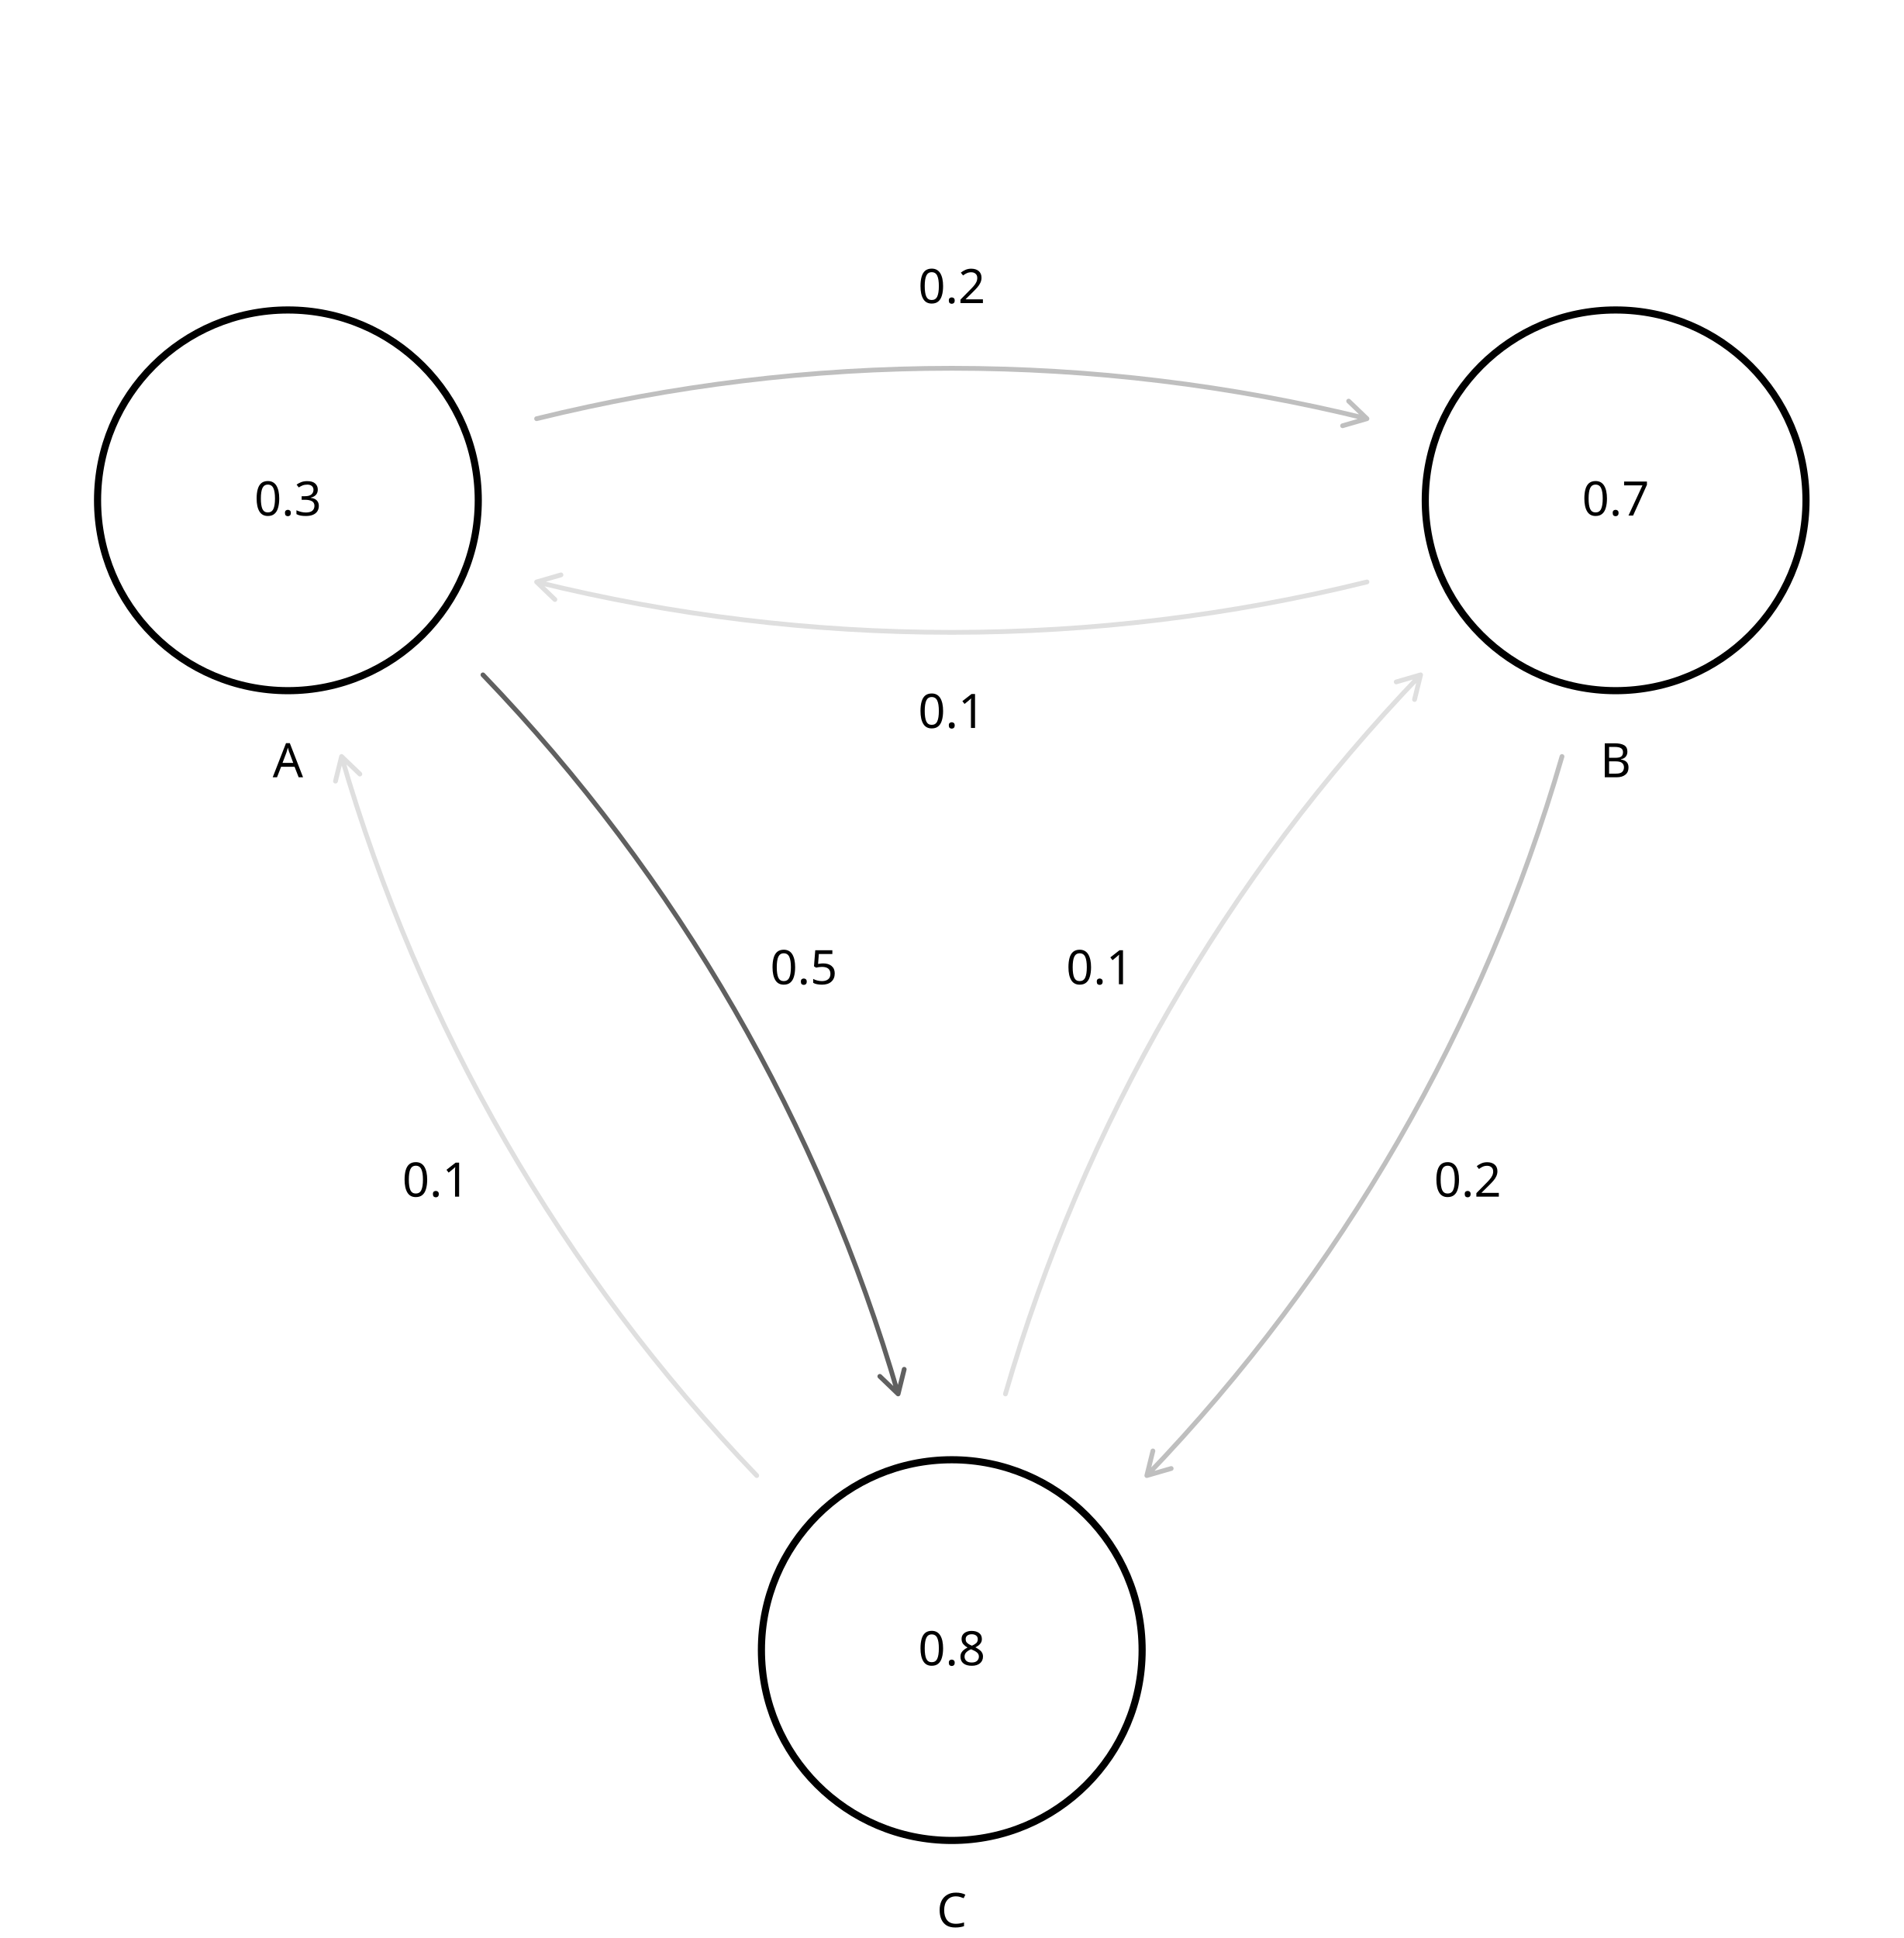
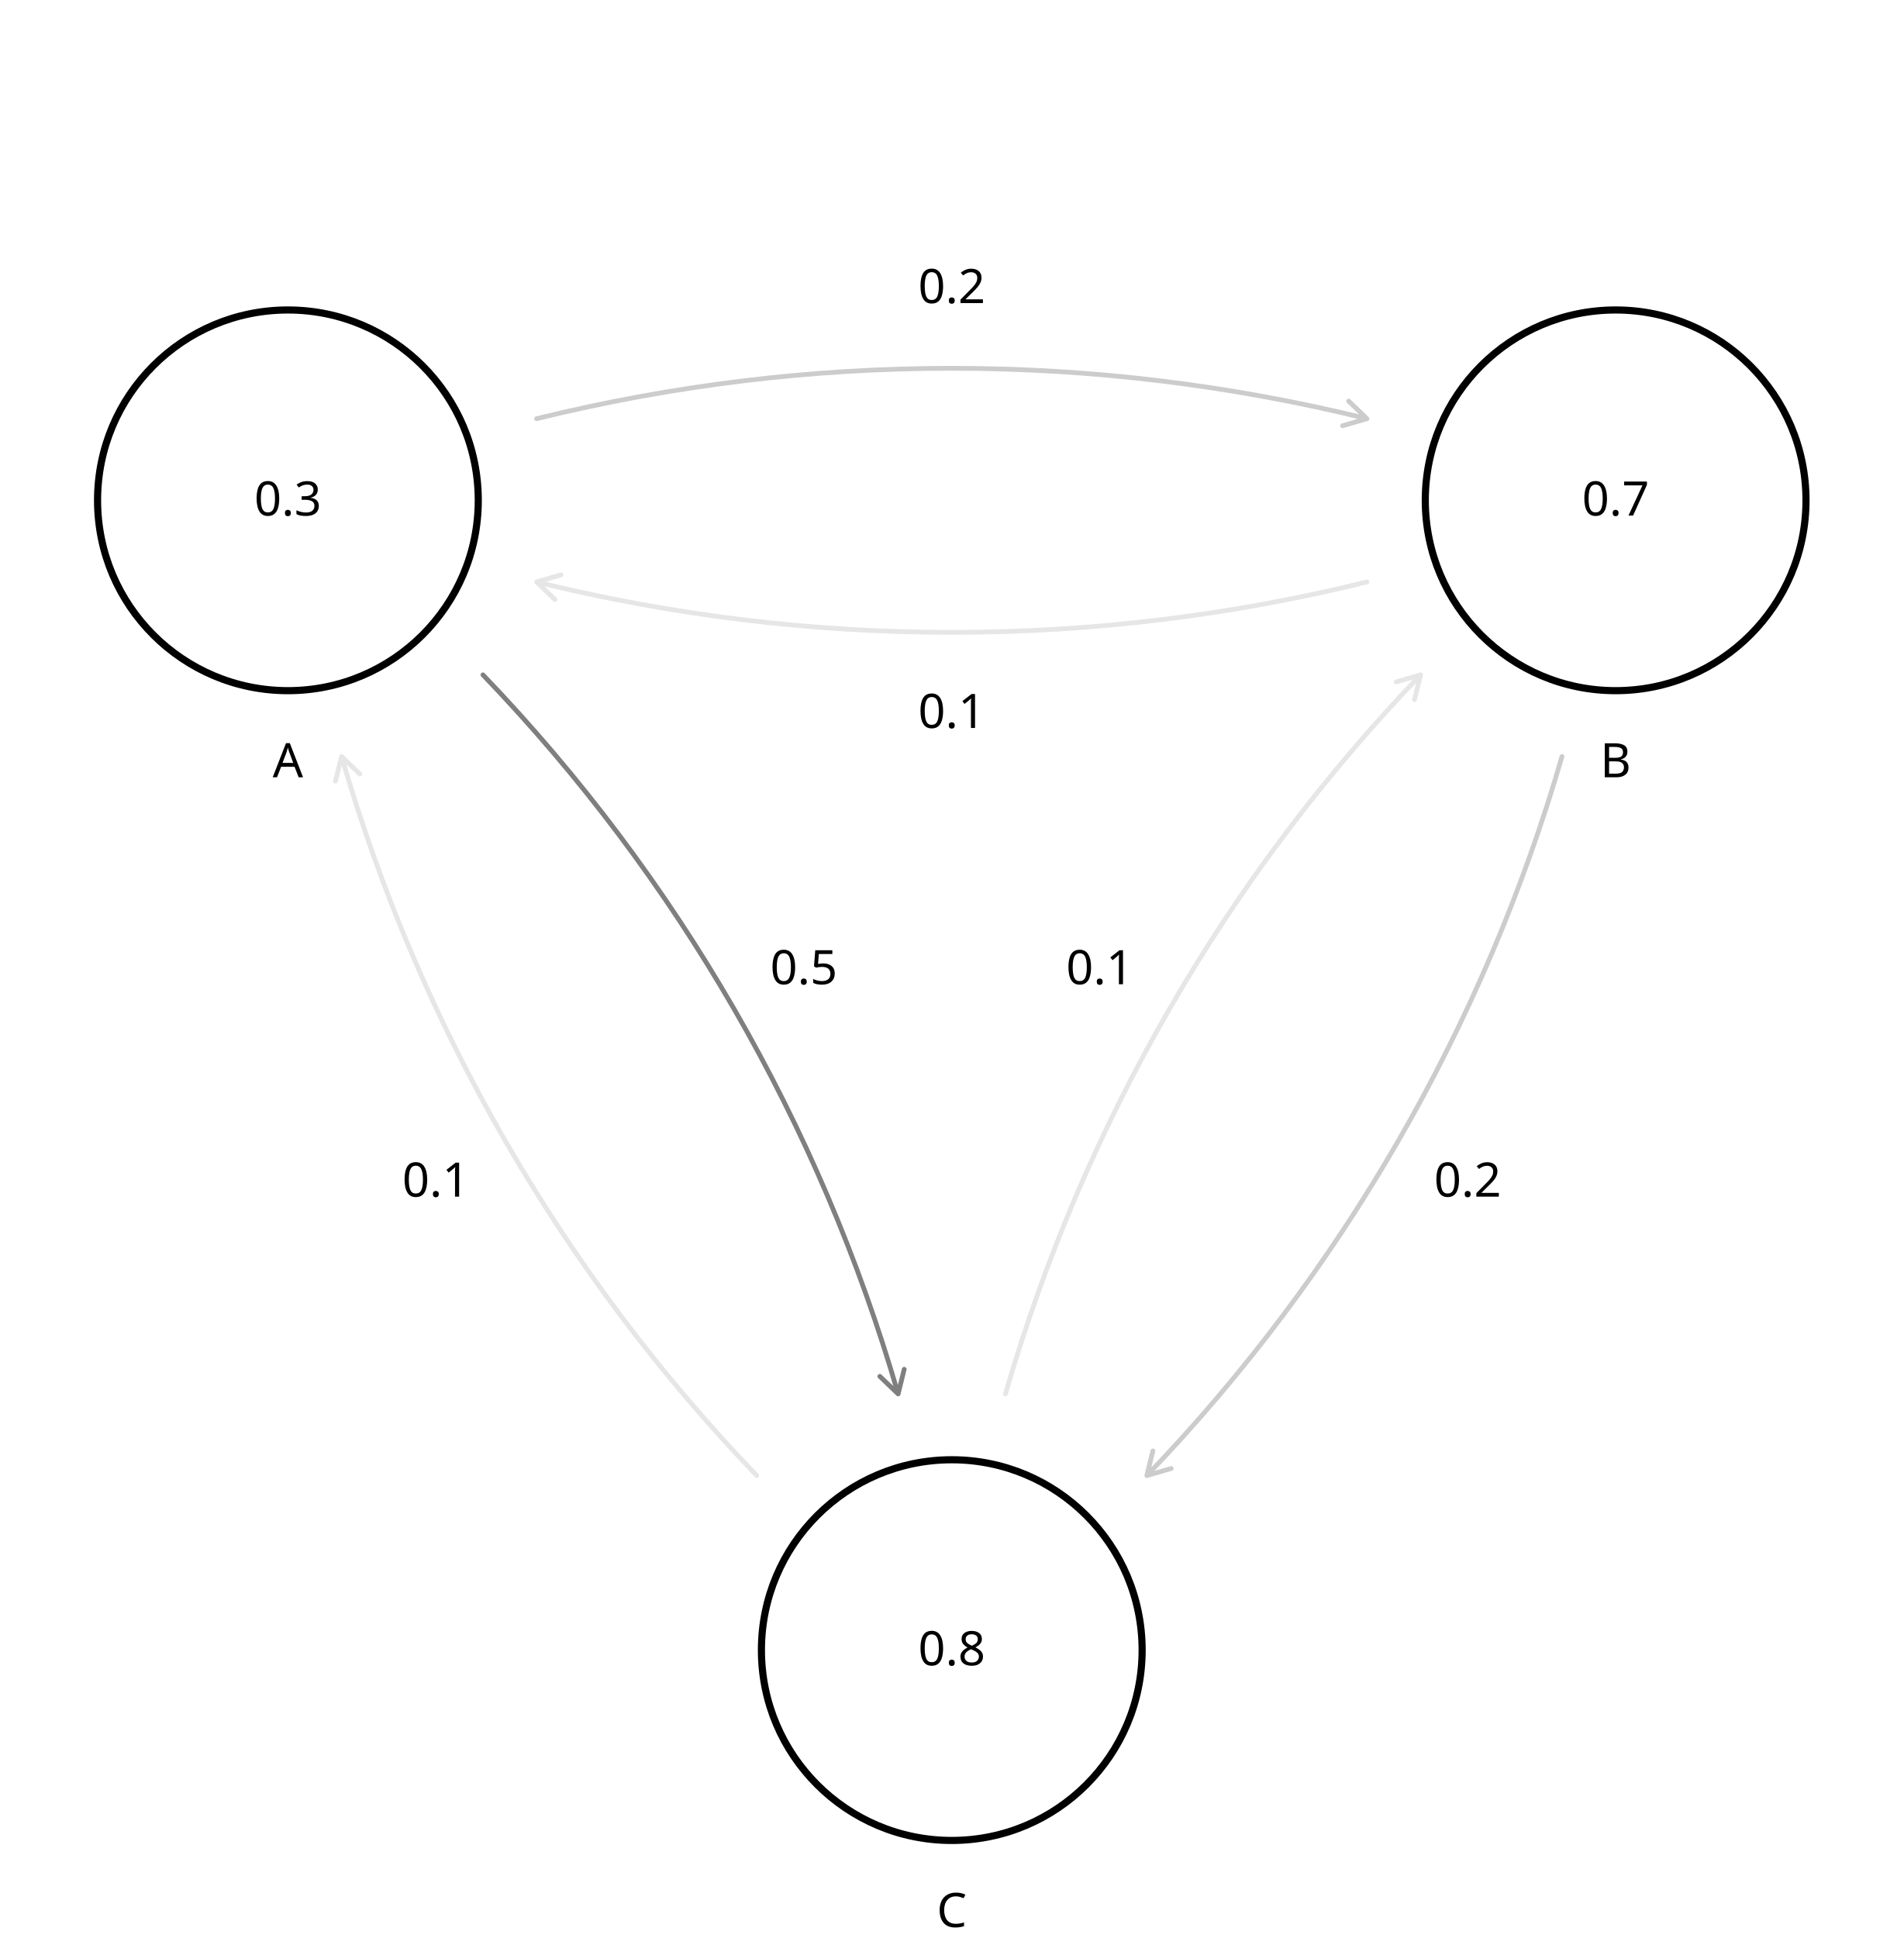
<svg xmlns="http://www.w3.org/2000/svg" class="plot" fill="currentColor" font-family="system-ui, sans-serif" font-size="10" text-anchor="middle" width="400" height="407.261" viewBox="0 0 400 407.261">
  <style>
    .plot {
      display: block;
      background: white;
      height: auto;
      height: intrinsic;
      max-width: 100%;
    }

    .plot text,
    .plot tspan {
      white-space: pre;
    }
  </style>
  <g aria-label="dot" fill="none" stroke="currentColor" stroke-width="1.5" transform="translate(0.5,0.5)">
    <circle cx="60" cy="104.64" r="40" />
    <circle cx="339" cy="104.64" r="40" />
    <circle cx="199.5" cy="346.261" r="40" />
  </g>
  <g aria-label="arrow" fill="none" stroke="currentColor" stroke-linecap="round" stroke-miterlimit="1" transform="translate(0.5,0.5)">
-     <path stroke-opacity="0.375" />
-     <path d="M112.256,87.486A364.531,364.531 0,0,1 286.744,87.486M282.897,83.791L286.744,87.486L281.621,88.969" stroke-opacity="0.25" />
-     <path d="M100.984,141.318A364.531,364.531 0,0,1 188.228,292.429M189.504,287.25L188.228,292.429L184.381,288.734" stroke-opacity="0.625" />
-     <path d="M286.744,121.794A364.531,364.531 0,0,1 112.256,121.794M116.103,125.489L112.256,121.794L117.379,120.311" stroke-opacity="0.125" />
-     <path stroke-opacity="0.875" />
-     <path d="M327.728,158.473A364.531,364.531 0,0,1 240.484,309.583M245.607,308.099L240.484,309.583L241.761,304.405" stroke-opacity="0.25" />
-     <path d="M158.516,309.583A364.531,364.531 0,0,1 71.272,158.473M69.996,163.651L71.272,158.473L75.119,162.167" stroke-opacity="0.125" />
-     <path d="M210.772,292.429A364.531,364.531 0,0,1 298.016,141.318M292.893,142.802L298.016,141.318L296.739,146.497" stroke-opacity="0.125" />
-     <path stroke-opacity="1" />
+     <path stroke-opacity="0.3" />
+     <path d="M112.256,87.486A364.531,364.531 0,0,1 286.744,87.486M282.897,83.791L286.744,87.486L281.621,88.969" stroke-opacity="0.2" />
+     <path d="M100.984,141.318A364.531,364.531 0,0,1 188.228,292.429M189.504,287.25L188.228,292.429L184.381,288.734" stroke-opacity="0.5" />
+     <path d="M286.744,121.794A364.531,364.531 0,0,1 112.256,121.794M116.103,125.489L112.256,121.794L117.379,120.311" stroke-opacity="0.1" />
+     <path stroke-opacity="0.7" />
+     <path d="M327.728,158.473A364.531,364.531 0,0,1 240.484,309.583M245.607,308.099L240.484,309.583L241.761,304.405" stroke-opacity="0.2" />
+     <path d="M158.516,309.583A364.531,364.531 0,0,1 71.272,158.473M69.996,163.651L71.272,158.473L75.119,162.167" stroke-opacity="0.1" />
+     <path d="M210.772,292.429A364.531,364.531 0,0,1 298.016,141.318M292.893,142.802L298.016,141.318L296.739,146.497" stroke-opacity="0.1" />
+     <path stroke-opacity="0.8" />
  </g>
  <g aria-label="text" transform="translate(0.5,55.5)">
    <text y="0.32em" transform="translate(60,104.64)">A</text>
    <text y="0.32em" transform="translate(339,104.64)">B</text>
    <text y="0.32em" transform="translate(199.5,346.2611)">C</text>
  </g>
  <g aria-label="text" font-variant="tabular-nums" transform="translate(0.5,0.5)">
    <text y="0.32em" transform="translate(60,104.64)">0.3</text>
    <text y="0.32em" transform="translate(199.5,60)">0.2</text>
    <text y="0.32em" transform="translate(168.4094,203.1305)">0.5</text>
    <text y="0.32em" transform="translate(199.5,149.28)">0.1</text>
    <text y="0.32em" transform="translate(339,104.64)">0.7</text>
    <text y="0.32em" transform="translate(307.9094,247.7705)">0.2</text>
    <text y="0.32em" transform="translate(91.09063,247.7705)">0.1</text>
    <text y="0.32em" transform="translate(230.5906,203.1305)">0.1</text>
    <text y="0.32em" transform="translate(199.5,346.2611)">0.8</text>
  </g>
</svg>
